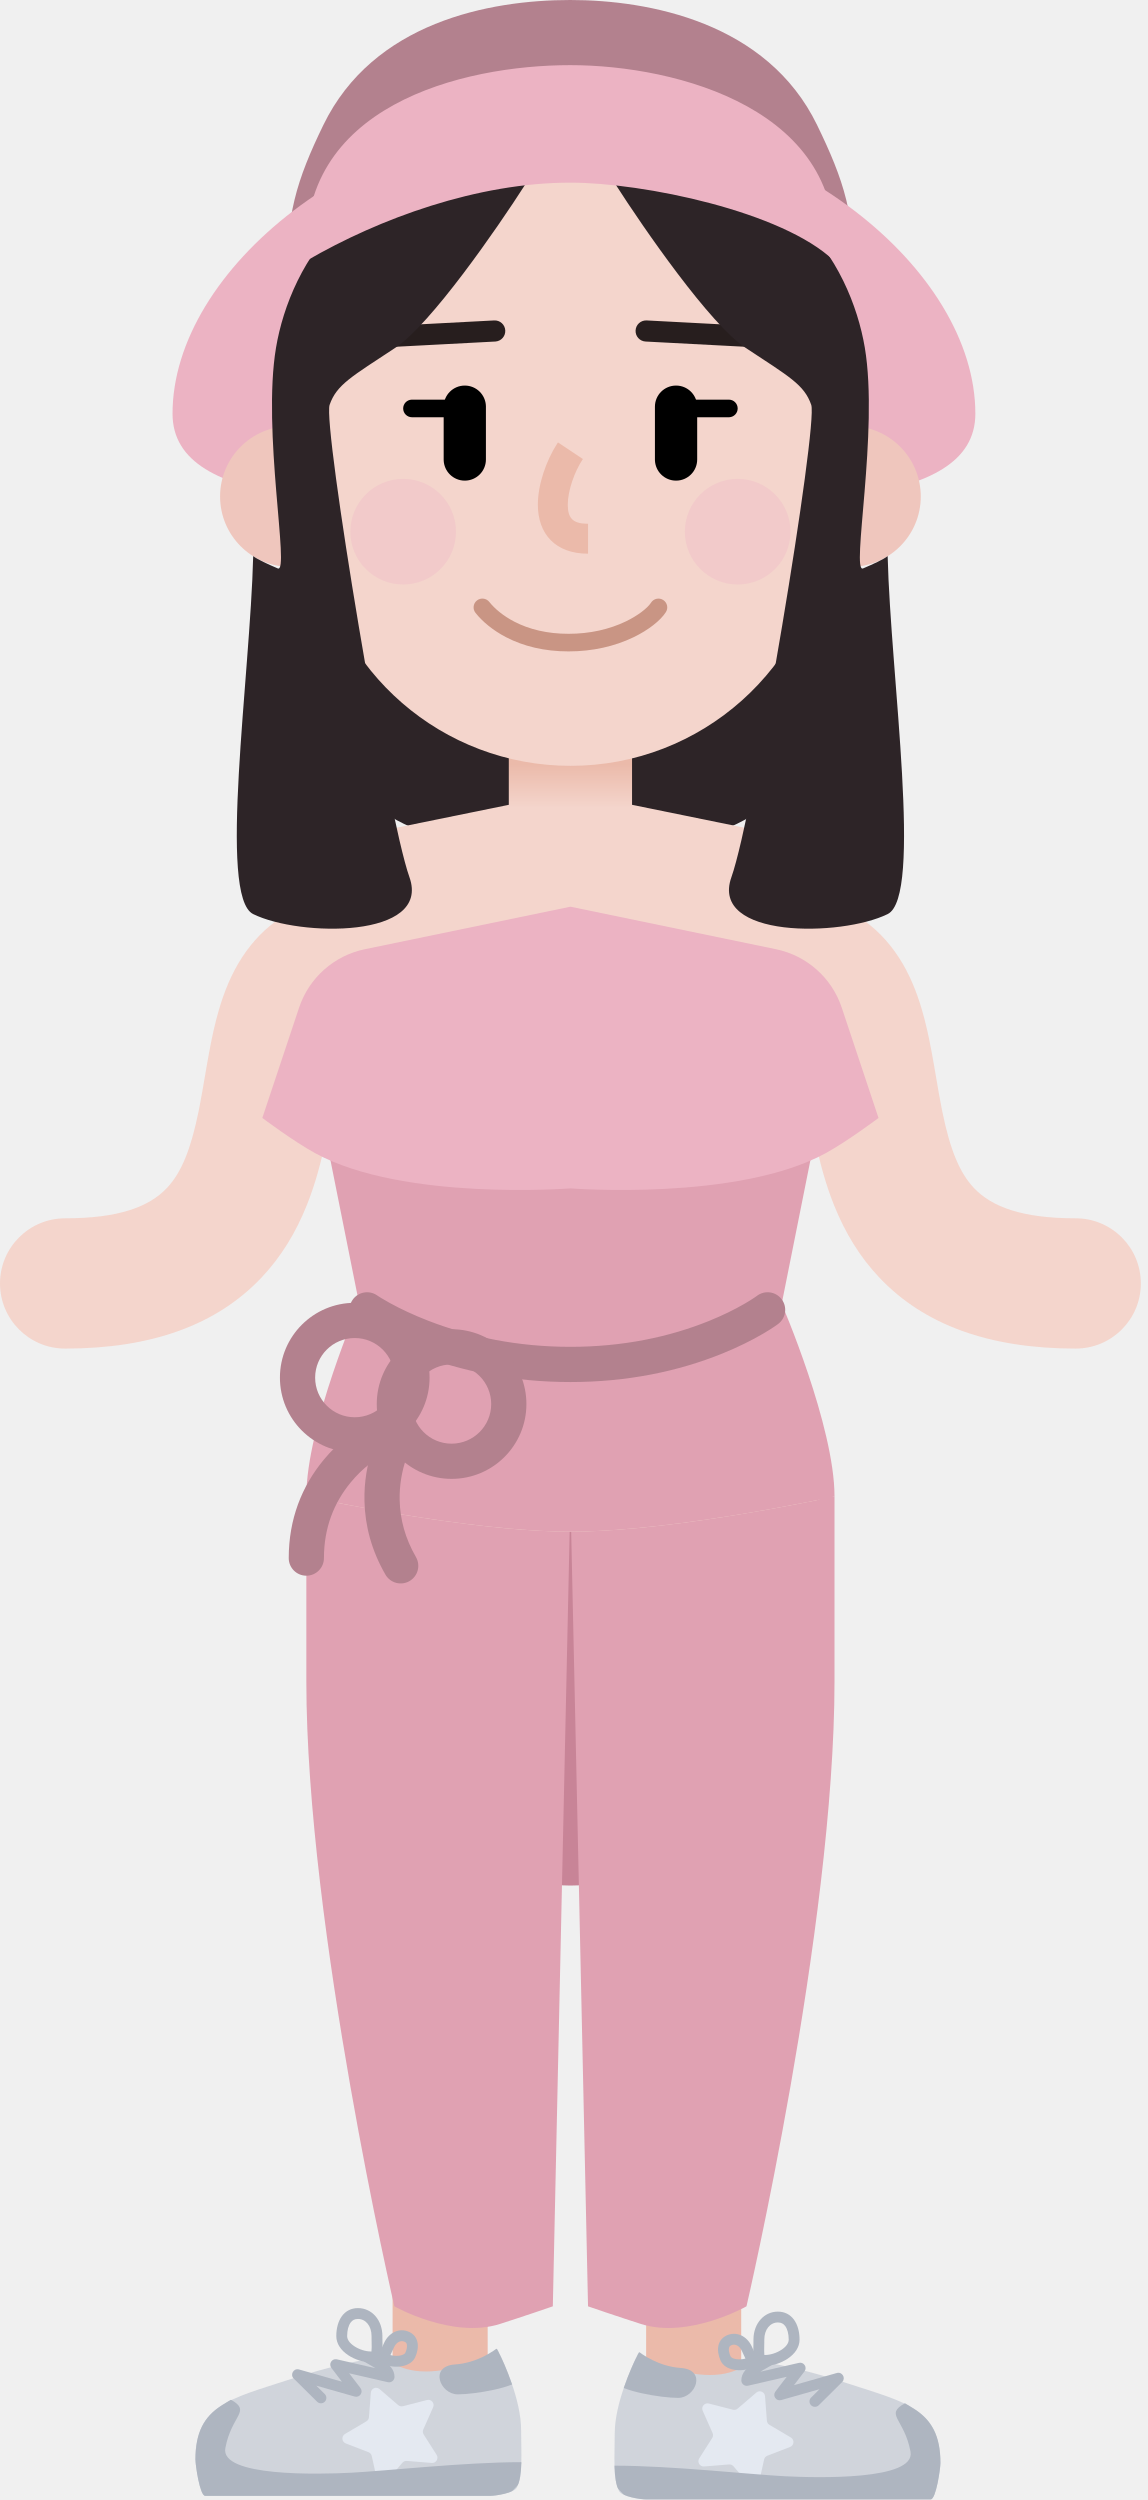
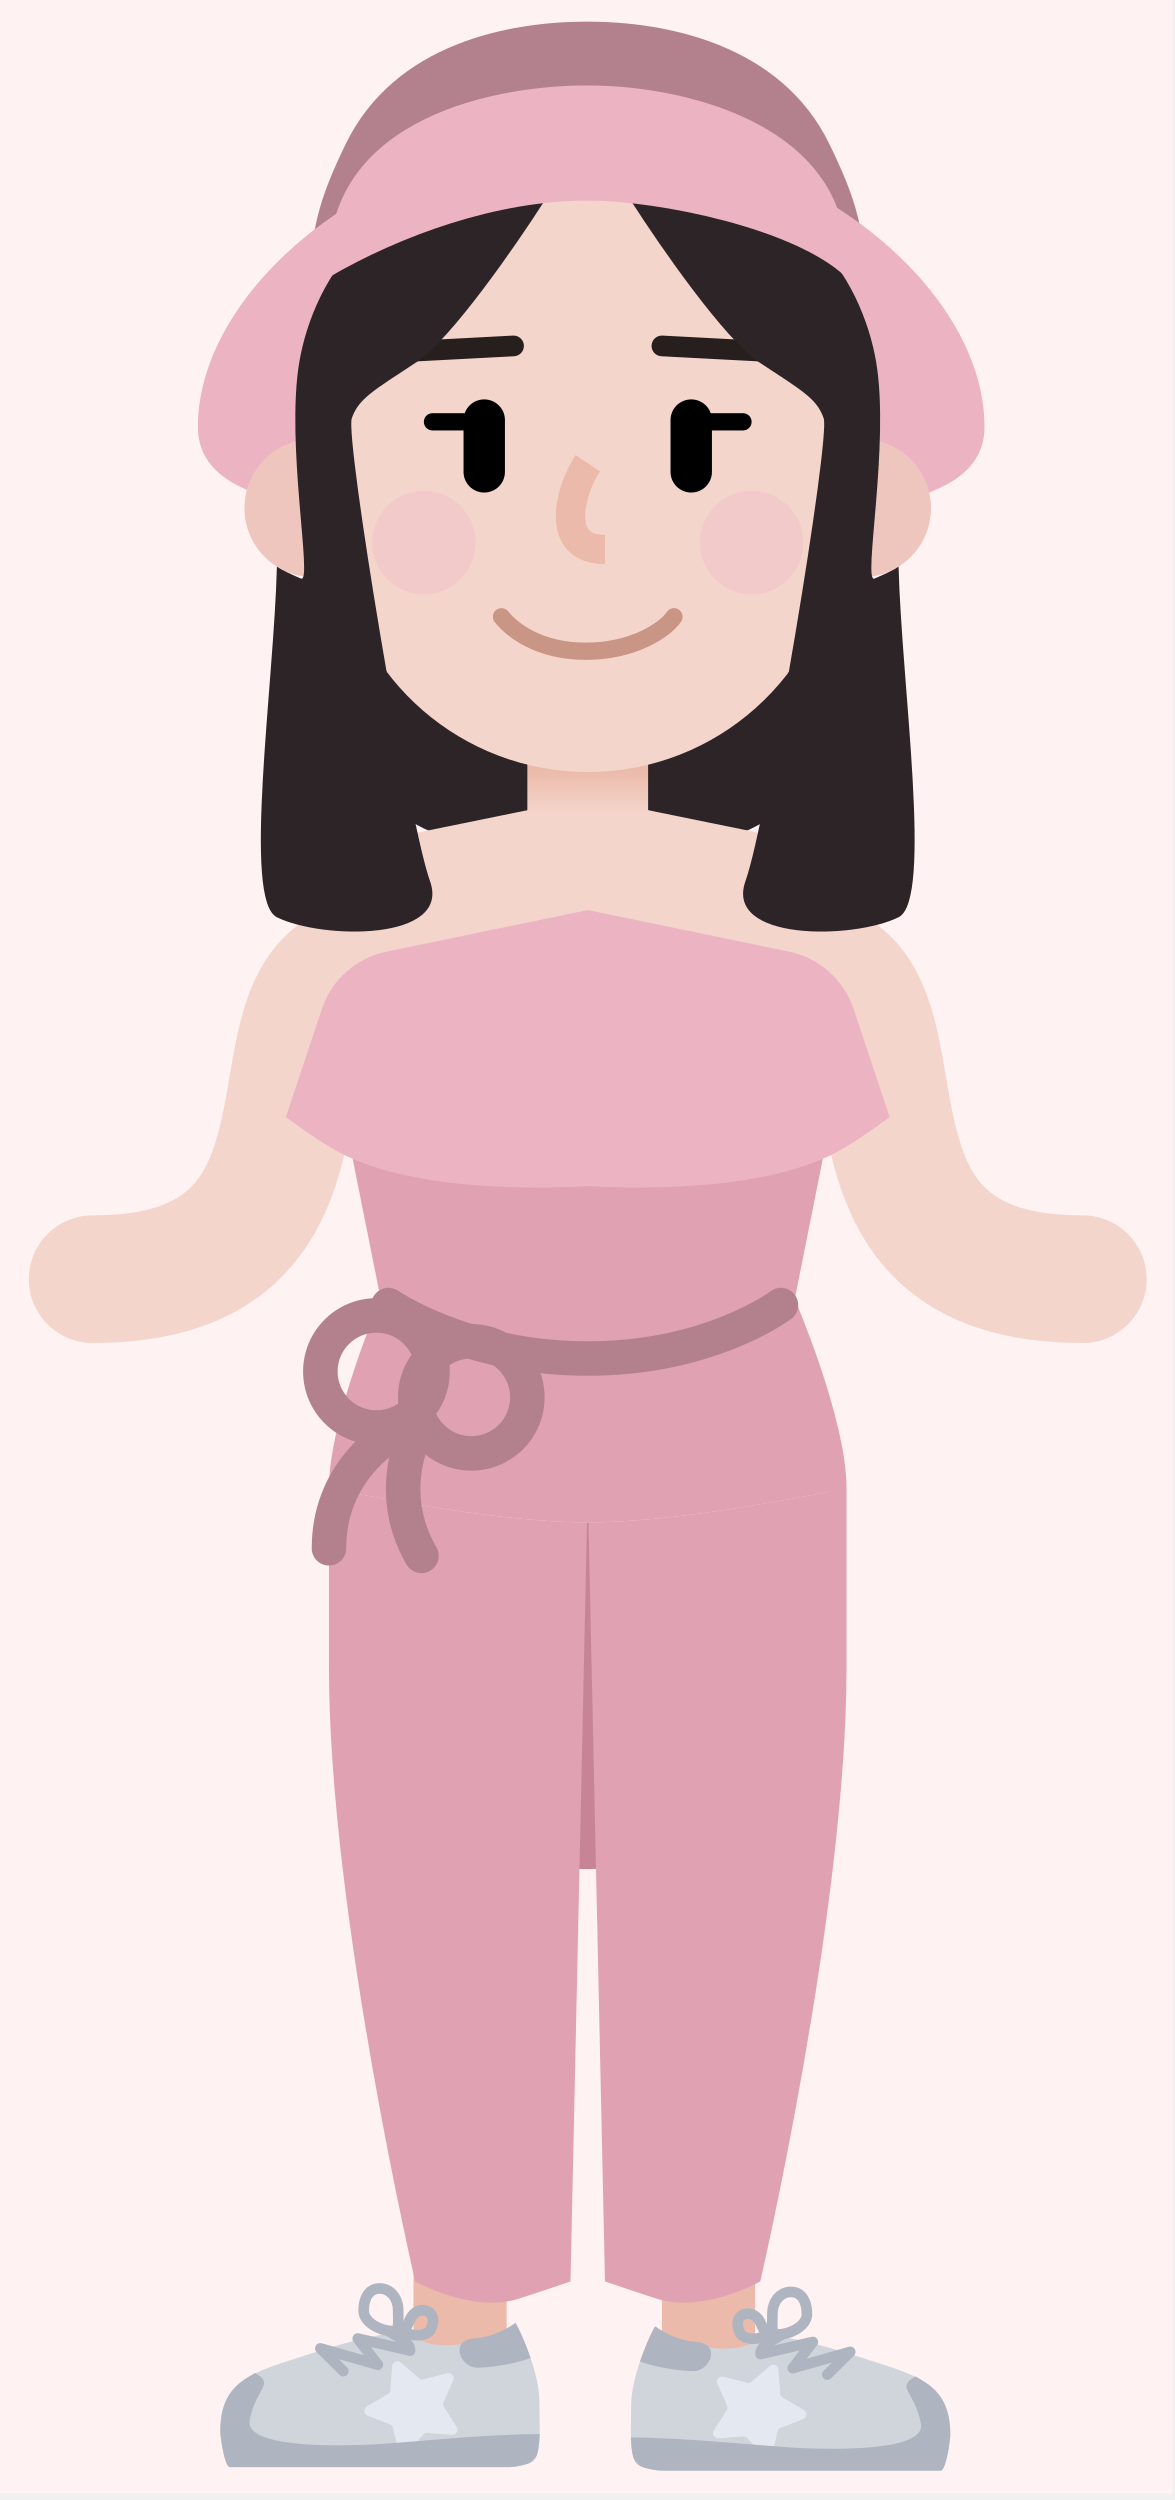
- <svg xmlns="http://www.w3.org/2000/svg" width="156" height="340" viewBox="0 0 156 340" fill="none">
-   <path d="M77.578 256.437C92.785 256.437 105.113 243.572 105.113 227.705C105.113 211.836 92.785 198.972 77.578 198.972C62.37 198.972 50.042 211.836 50.042 227.705C50.042 243.572 62.37 256.437 77.578 256.437Z" fill="#C88497" />
-   <path d="M59.859 271.042C63.394 271.042 66.266 273.879 66.323 277.4L66.324 277.507V332.099C66.324 335.669 63.43 338.564 59.859 338.564C56.325 338.564 53.452 335.727 53.395 332.206L53.394 332.099V277.507C53.394 273.937 56.289 271.042 59.859 271.042Z" fill="#EBBAAA" />
-   <path d="M94.338 271.761C97.873 271.761 100.745 274.598 100.802 278.119L100.803 278.226V332.817C100.803 336.388 97.909 339.282 94.338 339.282C90.803 339.282 87.931 336.445 87.874 332.924L87.873 332.817V278.226C87.873 274.655 90.768 271.761 94.338 271.761Z" fill="#EBBAAA" />
-   <path d="M77.578 203.521H113.493V228.662C113.493 262.183 101.521 313.662 101.521 313.662C101.521 313.662 93.638 318.13 87.155 316.057C83.944 315.03 79.972 313.662 79.972 313.662L78.775 258.592L77.578 203.521Z" fill="#E0A1B2" />
-   <path d="M77.578 203.521H41.662V228.662C41.662 262.183 53.634 313.662 53.634 313.662C53.634 313.662 61.517 318.13 68 316.057C71.211 315.03 75.183 313.662 75.183 313.662L76.38 258.592L77.578 203.521Z" fill="#E0A1B2" />
-   <path d="M127.899 334.972C127.899 327.621 123.176 326.726 115.478 324.207C111.707 322.972 107.86 321.896 103.955 321.25C101.502 320.843 100.843 323 96.533 323C92.689 323 87.894 321.097 86.901 320.685C86.777 320.632 86.629 320.587 86.53 320.678C86.506 320.702 86.486 320.728 86.471 320.759C86.012 321.7 83.603 326.846 83.603 330.962C83.603 334.108 83.334 337.204 84.202 338.803C84.594 339.526 87.039 339.919 87.861 339.919H126.567C127.303 339.919 127.899 335.707 127.899 334.972Z" fill="#D0D4DB" />
-   <mask id="mask0_0_651" style="mask-type:luminance" maskUnits="userSpaceOnUse" x="83" y="319" width="45" height="21">
-     <path fill-rule="evenodd" clip-rule="evenodd" d="M127.899 334.972C127.899 331.196 126.653 329.123 124.397 327.66C113.663 320.69 99.745 320.362 86.956 319.888C86.851 319.888 86.517 320.663 86.471 320.759C86.012 321.7 83.603 326.846 83.603 330.962C83.603 334.108 83.334 337.204 84.202 338.803C84.594 339.526 87.04 339.919 87.861 339.919H126.567C127.303 339.919 127.899 335.707 127.899 334.972Z" fill="white" />
+ <svg xmlns="http://www.w3.org/2000/svg" width="163" height="347" viewBox="0 0 163 347" fill="none">
+   <rect width="162.74" height="346.1" fill="#FEF2F2" />
+   <path d="M81.578 259.437C96.785 259.437 109.113 246.572 109.113 230.705C109.113 214.836 96.785 201.972 81.578 201.972C66.37 201.972 54.042 214.836 54.042 230.705C54.042 246.572 66.37 259.437 81.578 259.437Z" fill="#C88497" />
+   <path d="M63.859 274.042C67.394 274.042 70.266 276.879 70.323 280.4L70.324 280.507V335.099C70.324 338.669 67.43 341.564 63.859 341.564C60.325 341.564 57.452 338.727 57.395 335.206L57.394 335.099V280.507C57.394 276.937 60.289 274.042 63.859 274.042Z" fill="#EBBAAA" />
+   <path d="M98.338 274.761C101.873 274.761 104.745 277.598 104.802 281.119L104.803 281.226V335.817C104.803 339.388 101.908 342.282 98.338 342.282C94.803 342.282 91.931 339.445 91.874 335.924L91.873 335.817V281.226C91.873 277.655 94.768 274.761 98.338 274.761Z" fill="#EBBAAA" />
+   <path d="M81.578 206.521H117.493V231.662C117.493 265.183 105.521 316.662 105.521 316.662C105.521 316.662 97.638 321.13 91.155 319.057C87.944 318.03 83.972 316.662 83.972 316.662L82.775 261.592L81.578 206.521Z" fill="#E0A1B2" />
+   <path d="M81.578 206.521H45.662V231.662C45.662 265.183 57.634 316.662 57.634 316.662C57.634 316.662 65.517 321.13 72 319.057C75.211 318.03 79.183 316.662 79.183 316.662L80.38 261.592L81.578 206.521Z" fill="#E0A1B2" />
+   <path d="M131.899 337.972C131.899 330.621 127.176 329.726 119.478 327.207C115.707 325.972 111.86 324.896 107.955 324.25C105.502 323.843 104.843 326 100.533 326C96.689 326 91.894 324.097 90.901 323.685C90.777 323.632 90.629 323.587 90.53 323.678C90.506 323.702 90.486 323.728 90.471 323.759C90.012 324.7 87.603 329.846 87.603 333.962C87.603 337.108 87.334 340.204 88.202 341.803C88.594 342.526 91.039 342.919 91.861 342.919H130.567C131.303 342.919 131.899 338.707 131.899 337.972Z" fill="#D0D4DB" />
+   <mask id="mask0_7_514" style="mask-type:luminance" maskUnits="userSpaceOnUse" x="87" y="322" width="45" height="21">
+     <path fill-rule="evenodd" clip-rule="evenodd" d="M131.899 337.972C131.899 334.196 130.653 332.123 128.397 330.66C117.663 323.69 103.744 323.362 90.956 322.888C90.851 322.888 90.517 323.663 90.471 323.759C90.012 324.7 87.603 329.846 87.603 333.962C87.603 337.108 87.334 340.204 88.202 341.803C88.594 342.526 91.04 342.919 91.861 342.919H130.567C131.303 342.919 131.899 338.707 131.899 337.972Z" fill="white" />
  </mask>
-   <g mask="url(#mask0_0_651)">
-     <path d="M104.043 325.883C103.999 325.297 103.306 325.009 102.859 325.392L100.323 327.571C100.145 327.722 99.903 327.78 99.676 327.722L96.404 326.879C95.822 326.728 95.324 327.317 95.568 327.866L96.911 330.89C97.009 331.108 96.99 331.364 96.861 331.565L95.097 334.338C94.778 334.838 95.169 335.487 95.761 335.439L99.15 335.164C99.381 335.145 99.606 335.238 99.756 335.415L101.958 338.006C102.342 338.458 103.078 338.276 103.207 337.697L103.919 334.491C103.971 334.254 104.138 334.062 104.362 333.976L107.449 332.786C108.01 332.571 108.074 331.804 107.557 331.498L104.648 329.781C104.445 329.661 104.314 329.451 104.297 329.216L104.043 325.883Z" fill="#E4E9F1" />
-     <path d="M92.582 322.042C89.709 321.851 87.314 320.287 86.356 319.409C85.399 320.366 83.028 323 83.603 323.958C84.321 325.155 89.828 326.113 92.223 326.113C94.617 326.113 96.173 322.282 92.582 322.042Z" fill="#AEB5C0" />
-     <path d="M123.076 326.836C126.176 325.083 124.96 328.555 127.746 330.03L133.645 341.339H86.696C85.549 339.698 80.102 335.331 83.603 335.331C91.265 335.331 102.04 336.528 106.709 336.768C111.134 336.995 124.572 337.347 123.829 333.416C122.968 328.869 120.249 328.433 123.076 326.836Z" fill="#AEB5C0" />
+   <g mask="url(#mask0_7_514)">
+     <path d="M108.043 328.883C107.999 328.297 107.306 328.009 106.859 328.392L104.323 330.571C104.145 330.722 103.903 330.78 103.676 330.722L100.404 329.879C99.822 329.728 99.324 330.317 99.568 330.866L100.911 333.89C101.009 334.108 100.99 334.364 100.861 334.565L99.097 337.338C98.778 337.838 99.169 338.487 99.761 338.439L103.15 338.164C103.381 338.145 103.606 338.238 103.756 338.415L105.958 341.006C106.342 341.458 107.078 341.276 107.207 340.697L107.919 337.491C107.971 337.254 108.138 337.062 108.362 336.976L111.449 335.786C112.01 335.571 112.074 334.804 111.557 334.498L108.648 332.781C108.445 332.661 108.314 332.451 108.297 332.216L108.043 328.883Z" fill="#E4E9F1" />
+     <path d="M96.582 325.042C93.709 324.851 91.314 323.287 90.356 322.409C89.399 323.366 87.028 326 87.603 326.958C88.321 328.155 93.828 329.113 96.223 329.113C98.617 329.113 100.173 325.282 96.582 325.042Z" fill="#AEB5C0" />
+     <path d="M127.076 329.836C130.176 328.083 128.96 331.555 131.746 333.03L137.645 344.339H90.696C89.549 342.698 84.102 338.331 87.603 338.331C95.265 338.331 106.04 339.528 110.709 339.768C115.134 339.995 128.572 340.347 127.829 336.416C126.968 331.869 124.249 331.433 127.076 329.836Z" fill="#AEB5C0" />
  </g>
-   <path d="M104.082 320.455C104.43 320.243 104.884 320.354 105.096 320.702C105.307 321.05 105.197 321.503 104.849 321.715L103.771 322.339C103.729 322.364 103.693 322.385 103.666 322.402C103.61 322.436 103.556 322.469 103.504 322.502L103.427 322.552L108.657 321.348C109.317 321.196 109.808 321.936 109.432 322.482L109.408 322.515L107.977 324.384L113.81 322.727C114.53 322.522 115.053 323.391 114.559 323.93L114.531 323.96L111.347 327.116C111.058 327.402 110.591 327.4 110.305 327.111C110.029 326.833 110.02 326.392 110.276 326.104L110.309 326.068L111.459 324.928L106.241 326.411C105.571 326.601 105.043 325.846 105.43 325.286L105.454 325.253L106.991 323.245L101.726 324.457C101.279 324.56 100.851 324.233 100.825 323.782L100.823 323.738C100.823 322.726 101.522 321.994 102.808 321.198L102.899 321.142C102.958 321.106 103.046 321.054 103.148 320.995L104.082 320.455Z" fill="#AEB5C0" />
-   <path fill-rule="evenodd" clip-rule="evenodd" d="M102.472 318.103C102.509 315.962 103.925 314.381 105.79 314.381C106.708 314.381 107.458 314.766 107.977 315.472C108.474 316.148 108.739 317.099 108.739 318.19C108.739 319.198 108.14 320.105 107.117 320.786C106.21 321.39 105.046 321.753 104.069 321.753C103.6 321.753 103.256 321.669 103.013 321.498C102.788 321.341 102.642 321.11 102.557 320.786C102.483 320.503 102.455 320.16 102.454 319.665L102.453 319.568L102.468 318.624L102.472 318.103ZM106.789 316.345C106.546 316.014 106.236 315.855 105.79 315.855C104.76 315.855 103.946 316.781 103.946 318.19L103.945 318.489L103.929 319.451L103.929 319.743C103.931 319.902 103.936 320.035 103.945 320.142L103.954 320.242L103.959 320.275L103.982 320.276L104.069 320.278C104.751 320.278 105.632 320.003 106.3 319.559C106.946 319.128 107.265 318.646 107.265 318.19C107.265 317.393 107.084 316.747 106.789 316.345Z" fill="#AEB5C0" />
-   <path fill-rule="evenodd" clip-rule="evenodd" d="M97.708 318.994C97.849 318.363 98.245 317.877 98.866 317.603C100.147 317.03 101.603 317.685 102.257 319.152C102.282 319.208 102.307 319.265 102.334 319.323L102.449 319.572L102.451 319.575L102.652 320.007L102.744 320.215C102.869 320.506 102.941 320.723 102.973 320.918C102.992 321.036 102.994 321.142 102.981 321.235C102.978 321.262 102.976 321.275 102.97 321.298L102.945 321.388L102.932 321.421L102.796 321.513L102.861 321.556C102.754 321.717 102.576 321.859 102.305 321.99L102.235 322.022C101.573 322.316 100.675 322.425 99.878 322.296C98.981 322.149 98.303 321.721 98.002 321.047C97.676 320.315 97.573 319.599 97.708 318.994ZM101.042 320.045L100.91 319.752C100.574 318.998 99.968 318.726 99.465 318.951C99.27 319.037 99.187 319.14 99.147 319.316C99.087 319.587 99.145 319.987 99.349 320.447C99.423 320.613 99.668 320.768 100.115 320.841C100.517 320.906 100.974 320.875 101.343 320.776L101.375 320.767L101.359 320.728L101.29 320.575L101.207 320.397L101.205 320.395L101.042 320.045Z" fill="#AEB5C0" />
-   <path d="M26.578 334.493C26.578 327.143 31.301 326.247 38.998 323.728C42.769 322.493 46.617 321.418 50.521 320.771C52.975 320.364 53.634 322.522 57.944 322.522C61.787 322.522 66.582 320.618 67.575 320.206C67.7 320.153 67.847 320.108 67.946 320.199C67.97 320.223 67.99 320.249 68.005 320.28C68.464 321.221 70.873 326.367 70.873 330.483C70.873 333.629 71.143 336.725 70.275 338.324C69.883 339.047 67.437 339.44 66.616 339.44H27.909C27.174 339.44 26.578 335.228 26.578 334.493Z" fill="#D0D4DB" />
-   <mask id="mask1_0_651" style="mask-type:luminance" maskUnits="userSpaceOnUse" x="26" y="319" width="45" height="21">
-     <path fill-rule="evenodd" clip-rule="evenodd" d="M26.578 334.493C26.578 330.717 27.824 328.644 30.08 327.181C40.814 320.211 54.732 319.883 67.521 319.409C67.626 319.409 67.96 320.184 68.005 320.28C68.464 321.221 70.873 326.367 70.873 330.483C70.873 333.629 71.143 336.725 70.275 338.324C69.883 339.047 67.437 339.44 66.616 339.44H27.909C27.174 339.44 26.578 335.228 26.578 334.493Z" fill="white" />
+   <path d="M108.082 323.455C108.43 323.243 108.884 323.354 109.096 323.702C109.307 324.05 109.197 324.503 108.849 324.715L107.771 325.339C107.729 325.364 107.693 325.385 107.666 325.402C107.61 325.436 107.556 325.469 107.504 325.502L107.427 325.552L112.657 324.348C113.317 324.196 113.808 324.936 113.432 325.482L113.408 325.515L111.977 327.384L117.81 325.727C118.53 325.522 119.053 326.391 118.559 326.93L118.531 326.96L115.347 330.116C115.058 330.402 114.591 330.4 114.305 330.111C114.029 329.833 114.02 329.392 114.276 329.104L114.309 329.068L115.459 327.928L110.241 329.411C109.571 329.601 109.043 328.846 109.43 328.286L109.454 328.253L110.991 326.245L105.726 327.457C105.279 327.56 104.851 327.233 104.825 326.782L104.823 326.738C104.823 325.726 105.522 324.994 106.808 324.198L106.899 324.142C106.958 324.106 107.046 324.054 107.148 323.995L108.082 323.455Z" fill="#AEB5C0" />
+   <path fill-rule="evenodd" clip-rule="evenodd" d="M106.472 321.103C106.509 318.962 107.925 317.381 109.79 317.381C110.708 317.381 111.458 317.766 111.977 318.472C112.474 319.148 112.739 320.099 112.739 321.19C112.739 322.198 112.14 323.105 111.117 323.786C110.21 324.39 109.046 324.753 108.069 324.753C107.6 324.753 107.256 324.669 107.013 324.498C106.788 324.341 106.642 324.11 106.557 323.786C106.483 323.503 106.455 323.16 106.454 322.665L106.453 322.568L106.468 321.624L106.472 321.103ZM110.789 319.345C110.546 319.014 110.236 318.855 109.79 318.855C108.76 318.855 107.946 319.781 107.946 321.19L107.945 321.489L107.929 322.451L107.929 322.743C107.931 322.902 107.936 323.035 107.945 323.142L107.954 323.242L107.959 323.275L107.982 323.276L108.069 323.278C108.751 323.278 109.632 323.003 110.3 322.559C110.946 322.128 111.265 321.646 111.265 321.19C111.265 320.393 111.084 319.747 110.789 319.345Z" fill="#AEB5C0" />
+   <path fill-rule="evenodd" clip-rule="evenodd" d="M101.708 321.994C101.849 321.363 102.245 320.877 102.866 320.603C104.147 320.03 105.603 320.685 106.257 322.152C106.282 322.208 106.307 322.265 106.334 322.323L106.449 322.572L106.451 322.575L106.652 323.007L106.744 323.215C106.869 323.506 106.941 323.723 106.973 323.918C106.992 324.036 106.994 324.142 106.981 324.235C106.978 324.262 106.976 324.275 106.97 324.298L106.945 324.388L106.932 324.421L106.796 324.513L106.861 324.556C106.754 324.717 106.576 324.859 106.305 324.99L106.235 325.022C105.573 325.316 104.675 325.425 103.878 325.296C102.981 325.149 102.303 324.721 102.002 324.047C101.676 323.315 101.573 322.599 101.708 321.994ZM105.042 323.045L104.91 322.752C104.574 321.998 103.968 321.726 103.465 321.951C103.27 322.037 103.187 322.14 103.147 322.316C103.087 322.587 103.145 322.987 103.349 323.447C103.423 323.613 103.669 323.768 104.115 323.841C104.517 323.906 104.974 323.875 105.343 323.776L105.375 323.767L105.359 323.728L105.29 323.575L105.207 323.397L105.205 323.395L105.042 323.045Z" fill="#AEB5C0" />
+   <path d="M30.578 337.493C30.578 330.143 35.301 329.247 42.998 326.728C46.769 325.493 50.617 324.418 54.521 323.771C56.975 323.364 57.634 325.522 61.944 325.522C65.787 325.522 70.582 323.618 71.575 323.206C71.7 323.153 71.847 323.108 71.946 323.199C71.97 323.223 71.99 323.249 72.005 323.28C72.464 324.221 74.873 329.367 74.873 333.483C74.873 336.629 75.143 339.725 74.275 341.324C73.883 342.047 71.437 342.44 70.616 342.44H31.909C31.174 342.44 30.578 338.228 30.578 337.493Z" fill="#D0D4DB" />
+   <mask id="mask1_7_514" style="mask-type:luminance" maskUnits="userSpaceOnUse" x="30" y="322" width="45" height="21">
+     <path fill-rule="evenodd" clip-rule="evenodd" d="M30.578 337.493C30.578 333.717 31.824 331.644 34.08 330.181C44.814 323.211 58.732 322.883 71.521 322.409C71.626 322.409 71.96 323.184 72.005 323.28C72.464 324.221 74.873 329.367 74.873 333.483C74.873 336.629 75.143 339.725 74.275 341.324C73.883 342.047 71.437 342.44 70.616 342.44H31.909C31.174 342.44 30.578 338.228 30.578 337.493Z" fill="white" />
  </mask>
-   <g mask="url(#mask1_0_651)">
-     <path d="M50.433 325.405C50.478 324.818 51.171 324.531 51.617 324.914L54.154 327.093C54.332 327.244 54.573 327.301 54.801 327.244L58.073 326.401C58.654 326.25 59.152 326.839 58.908 327.387L57.565 330.411C57.468 330.629 57.487 330.885 57.616 331.086L59.38 333.859C59.698 334.36 59.307 335.008 58.716 334.961L55.326 334.685C55.096 334.666 54.87 334.759 54.721 334.937L52.518 337.527C52.134 337.98 51.398 337.798 51.27 337.218L50.557 334.012C50.505 333.775 50.339 333.584 50.114 333.498L47.027 332.308C46.466 332.092 46.402 331.326 46.92 331.019L49.829 329.303C50.031 329.183 50.162 328.972 50.18 328.738L50.433 325.405Z" fill="#E4E9F1" />
-     <path d="M61.894 321.564C64.768 321.372 67.162 319.809 68.12 318.93C69.078 319.888 71.448 322.522 70.873 323.479C70.155 324.677 64.648 325.634 62.254 325.634C59.859 325.634 58.303 321.803 61.894 321.564Z" fill="#AEB5C0" />
-     <path d="M31.401 326.357C28.3 324.605 29.516 328.077 26.73 329.551L20.831 340.86H67.781C68.928 339.22 74.375 334.853 70.873 334.853C63.211 334.853 52.437 336.05 47.768 336.289C43.342 336.517 29.904 336.869 30.648 332.937C31.508 328.39 34.228 327.954 31.401 326.357Z" fill="#AEB5C0" />
+   <g mask="url(#mask1_7_514)">
+     <path d="M54.433 328.405C54.478 327.818 55.171 327.531 55.617 327.914L58.154 330.093C58.332 330.244 58.573 330.301 58.801 330.244L62.073 329.401C62.654 329.25 63.152 329.839 62.908 330.387L61.565 333.411C61.468 333.629 61.487 333.885 61.616 334.086L63.38 336.859C63.698 337.36 63.307 338.008 62.716 337.961L59.326 337.685C59.096 337.666 58.87 337.759 58.721 337.937L56.518 340.527C56.134 340.98 55.398 340.798 55.27 340.218L54.557 337.012C54.505 336.775 54.339 336.584 54.114 336.498L51.027 335.308C50.466 335.092 50.402 334.326 50.92 334.019L53.829 332.303C54.031 332.183 54.162 331.972 54.18 331.738L54.433 328.405Z" fill="#E4E9F1" />
+     <path d="M65.894 324.564C68.768 324.372 71.162 322.809 72.12 321.93C73.078 322.888 75.448 325.522 74.873 326.479C74.155 327.677 68.648 328.634 66.254 328.634C63.859 328.634 62.303 324.803 65.894 324.564Z" fill="#AEB5C0" />
+     <path d="M35.401 329.357C32.3 327.605 33.516 331.077 30.73 332.551L24.831 343.86H71.781C72.928 342.22 78.375 337.853 74.873 337.853C67.211 337.853 56.437 339.05 51.768 339.289C47.342 339.517 33.904 339.869 34.648 335.937C35.508 331.39 38.228 330.954 35.401 329.357Z" fill="#AEB5C0" />
  </g>
-   <path d="M49.381 320.223C49.584 319.888 50.013 319.773 50.355 319.954L51.425 320.573C51.486 320.608 51.538 320.639 51.578 320.663L51.757 320.774C52.987 321.549 53.653 322.27 53.653 323.259C53.653 323.718 53.239 324.062 52.793 323.986L52.75 323.978L47.485 322.766L49.023 324.774C49.446 325.327 48.939 326.095 48.275 325.942L48.236 325.932L43.017 324.449L44.167 325.589C44.445 325.865 44.458 326.306 44.205 326.597L44.172 326.632C43.896 326.91 43.455 326.923 43.164 326.67L43.129 326.637L39.946 323.481C39.414 322.954 39.914 322.072 40.627 322.238L40.666 322.248L46.499 323.905L45.068 322.036C44.656 321.498 45.126 320.745 45.779 320.861L45.819 320.869L51.049 322.073C50.998 322.04 50.946 322.007 50.893 321.974L50.745 321.884C50.456 321.712 49.762 321.318 49.627 321.236C49.279 321.024 49.169 320.571 49.381 320.223Z" fill="#AEB5C0" />
-   <path fill-rule="evenodd" clip-rule="evenodd" d="M46.499 314.993C47.018 314.287 47.768 313.902 48.687 313.902C50.577 313.902 52.005 315.527 52.005 317.711L52.006 317.916L52.021 318.885L52.023 319.186C52.021 319.682 51.993 320.025 51.919 320.307C51.834 320.631 51.689 320.861 51.464 321.019C51.219 321.19 50.876 321.274 50.407 321.274C49.431 321.274 48.266 320.911 47.359 320.308C46.336 319.626 45.737 318.72 45.737 317.711C45.737 316.619 46.002 315.669 46.499 314.993ZM50.53 317.711C50.53 316.302 49.717 315.377 48.687 315.377C48.24 315.377 47.931 315.536 47.688 315.866C47.392 316.269 47.212 316.914 47.212 317.711C47.212 318.168 47.531 318.65 48.176 319.08C48.845 319.525 49.726 319.799 50.407 319.799C50.439 319.799 50.468 319.799 50.494 319.798L50.517 319.796L50.522 319.764C50.536 319.64 50.545 319.474 50.547 319.257L50.548 319.182C50.548 319.111 50.548 319.043 50.547 318.962L50.532 318.017L50.53 317.711Z" fill="#AEB5C0" />
-   <path fill-rule="evenodd" clip-rule="evenodd" d="M51.615 321.077L51.605 321.061L51.569 320.995C51.546 320.951 51.537 320.927 51.524 320.883L51.506 320.817C51.498 320.779 51.498 320.779 51.496 320.761L51.489 320.701C51.484 320.62 51.488 320.533 51.504 320.437C51.532 320.261 51.595 320.065 51.7 319.813L51.768 319.655C51.779 319.629 51.791 319.602 51.804 319.573L52.025 319.096L52.028 319.092L52.11 318.914L52.252 318.601C52.921 317.185 54.351 316.561 55.606 317.123C56.232 317.398 56.627 317.884 56.768 318.515C56.904 319.12 56.8 319.837 56.474 320.569C56.173 321.242 55.496 321.671 54.597 321.818C53.801 321.946 52.904 321.837 52.241 321.543C51.93 321.404 51.732 321.251 51.615 321.077ZM55.329 318.837C55.289 318.661 55.206 318.558 55.008 318.471C54.508 318.247 53.902 318.52 53.567 319.273C53.534 319.347 53.502 319.417 53.468 319.493L53.271 319.917L53.269 319.918L53.187 320.097L53.101 320.288L53.133 320.297C53.476 320.39 53.894 320.422 54.273 320.375L54.36 320.362C54.808 320.289 55.053 320.134 55.127 319.968C55.332 319.508 55.389 319.108 55.329 318.837Z" fill="#AEB5C0" />
-   <path d="M77.578 116.606C92.785 116.606 107.507 110.978 107.507 104.035C107.507 69.915 92.785 69.915 77.578 69.915C62.37 69.915 47.648 69.915 47.648 104.035C47.648 110.978 62.37 116.606 77.578 116.606Z" fill="#2D2427" />
-   <path fill-rule="evenodd" clip-rule="evenodd" d="M47.625 140.112C46.887 141.442 46.321 143.653 45.483 148.499L44.968 151.491C44.753 152.726 44.652 153.253 44.456 154.245C43.723 157.938 42.893 160.993 41.725 163.906C40.22 167.661 38.22 170.944 35.559 173.756C29.474 180.184 20.627 183.408 8.859 183.408C3.966 183.408 0 179.442 0 174.549C0 169.657 3.966 165.69 8.859 165.69C16.068 165.69 20.233 164.172 22.691 161.575C24.658 159.497 25.94 156.367 27 151.176L27.18 150.27C27.29 149.703 27.378 149.222 27.535 148.318L28.089 145.102C28.583 142.257 28.925 140.54 29.404 138.68C30.153 135.771 31.086 133.292 32.397 131.05C35.109 126.415 39.189 123.373 44.391 122.19C45.24 117.528 48.831 113.608 53.782 112.598L77.577 107.747L101.373 112.598C106.323 113.608 109.915 117.528 110.764 122.19C115.966 123.373 120.046 126.415 122.758 131.05C124.029 133.224 124.945 135.621 125.682 138.417L125.751 138.68C126.23 140.54 126.572 142.257 127.066 145.102L127.7 148.778C127.842 149.584 127.926 150.024 128.059 150.695L128.155 151.176C129.215 156.367 130.497 159.497 132.464 161.575C134.922 164.172 139.087 165.69 146.296 165.69C151.189 165.69 155.155 169.657 155.155 174.549C155.155 179.442 151.189 183.408 146.296 183.408C134.528 183.408 125.681 180.184 119.596 173.756C116.935 170.944 114.935 167.661 113.43 163.906C112.296 161.077 111.48 158.112 110.762 154.56L110.571 153.595C110.441 152.926 110.34 152.374 110.161 151.34L109.616 148.177C108.809 143.554 108.251 141.412 107.53 140.112L101.521 165.342L112.711 201.028C113.131 202.368 112.323 203.775 110.946 204.054C104.791 205.302 88.792 208.31 77.577 208.31C66.362 208.31 50.364 205.302 44.209 204.054C42.832 203.775 42.023 202.368 42.444 201.028L53.634 165.342L47.625 140.112Z" fill="#F4D5CC" />
-   <path d="M44.002 153.103C42.708 146.637 46.888 140.342 53.349 139.024L77.577 134.084L101.806 139.024C108.267 140.342 112.447 146.637 111.153 153.103L106.31 177.314C106.31 177.314 113.493 193.944 113.493 203.521C113.493 203.521 91.727 208.31 77.577 208.31C63.427 208.31 41.662 203.521 41.662 203.521C41.662 193.944 48.845 177.314 48.845 177.314L44.002 153.103Z" fill="#E0A1B2" />
-   <path d="M47.958 176.772C48.7 175.707 50.152 175.43 51.232 176.136L51.397 176.247C51.465 176.292 51.561 176.353 51.683 176.43L51.891 176.558C52.215 176.756 52.587 176.972 53.007 177.203C54.497 178.023 56.247 178.847 58.24 179.62C63.962 181.837 70.451 183.169 77.578 183.169C84.694 183.169 91.013 181.841 96.462 179.633C98.272 178.899 99.855 178.119 101.201 177.342L101.383 177.236C101.859 176.956 102.266 176.7 102.603 176.473L102.832 176.316C102.89 176.276 102.929 176.247 102.95 176.231C104.005 175.433 105.507 175.642 106.304 176.697C107.102 177.752 106.893 179.253 105.838 180.051L105.702 180.151C105.594 180.229 105.452 180.328 105.276 180.446C104.859 180.727 104.368 181.036 103.807 181.366C102.226 182.293 100.374 183.215 98.26 184.071C92.261 186.502 85.336 187.958 77.578 187.958C69.829 187.958 62.76 186.507 56.51 184.085C54.312 183.233 52.37 182.318 50.699 181.398L50.383 181.223C49.971 180.991 49.599 180.771 49.267 180.566L49.022 180.413C48.808 180.277 48.651 180.174 48.554 180.106C47.469 179.35 47.202 177.857 47.958 176.772Z" fill="#B3818E" />
-   <path d="M48.854 194.259C50.002 193.603 51.465 194.002 52.121 195.15C52.766 196.278 52.392 197.709 51.291 198.381L51.201 198.435L51.092 198.504C51.065 198.521 51.036 198.54 51.006 198.56C50.771 198.716 50.504 198.908 50.212 199.137C49.36 199.807 48.502 200.629 47.7 201.601C45.417 204.374 44.056 207.776 44.056 211.902C44.056 213.224 42.984 214.296 41.662 214.296C40.34 214.296 39.268 213.224 39.268 211.902C39.268 206.599 41.049 202.145 44.004 198.557C45.036 197.304 46.142 196.246 47.254 195.372C47.649 195.061 48.02 194.794 48.359 194.57L48.483 194.488C48.641 194.386 48.766 194.31 48.854 194.259Z" fill="#B3818E" />
-   <path d="M51.902 194.079C52.569 192.937 54.035 192.551 55.177 193.217C56.299 193.872 56.691 195.297 56.073 196.43L56.012 196.541L55.946 196.668C55.908 196.743 55.866 196.828 55.822 196.922C55.623 197.345 55.421 197.84 55.23 198.401C54.645 200.123 54.31 202.027 54.355 204.037C54.412 206.633 55.102 209.218 56.568 211.757C57.229 212.902 56.837 214.366 55.692 215.027C54.547 215.689 53.082 215.296 52.421 214.151C50.543 210.898 49.642 207.525 49.567 204.143C49.509 201.535 49.941 199.084 50.696 196.86C50.946 196.124 51.216 195.462 51.489 194.882C51.572 194.708 51.65 194.549 51.724 194.407L51.813 194.238C51.842 194.185 51.867 194.14 51.888 194.104L51.902 194.079Z" fill="#B3818E" />
-   <path d="M40.679 137.034C42.029 132.985 45.431 129.961 49.611 129.096L77.577 123.31L105.544 129.096C109.723 129.961 113.126 132.985 114.476 137.034L119.479 152.042C119.479 152.042 115.254 155.214 112.296 156.831C100.287 163.397 77.577 161.62 77.577 161.62C77.577 161.62 54.868 163.397 42.859 156.831C39.901 155.214 35.676 152.042 35.676 152.042L40.679 137.034Z" fill="#ECB3C3" />
-   <rect x="69.197" y="91.465" width="16.761" height="27.535" rx="8.38" fill="url(#paint0_linear_0_651)" />
-   <path fill-rule="evenodd" clip-rule="evenodd" d="M38.07 187.359C38.07 181.739 42.626 177.183 48.246 177.183C53.867 177.183 58.422 181.739 58.422 187.359C58.422 192.979 53.867 197.535 48.246 197.535C42.626 197.535 38.07 192.979 38.07 187.359ZM53.634 187.359C53.634 184.384 51.222 181.972 48.247 181.972C45.271 181.972 42.859 184.384 42.859 187.359C42.859 190.335 45.271 192.747 48.247 192.747C51.222 192.747 53.634 190.335 53.634 187.359Z" fill="#B3818E" />
-   <path fill-rule="evenodd" clip-rule="evenodd" d="M51.239 190.951C51.239 185.331 55.795 180.775 61.416 180.775C67.036 180.775 71.592 185.331 71.592 190.951C71.592 196.571 67.036 201.127 61.416 201.127C55.795 201.127 51.239 196.571 51.239 190.951ZM66.803 190.951C66.803 187.976 64.391 185.564 61.415 185.564C58.44 185.564 56.028 187.976 56.028 190.951C56.028 193.927 58.44 196.339 61.415 196.339C64.391 196.339 66.803 193.927 66.803 190.951Z" fill="#B3818E" />
-   <path fill-rule="evenodd" clip-rule="evenodd" d="M77.55 1.404e-05C77.533 -1.755e-05 77.567 1.404e-05 77.55 1.404e-05C88.278 1.404e-05 104.342 3.037 111.122 17C114.699 24.368 116.522 29.581 115.914 38.549C108.473 29.085 88.25 22.747 77.55 22.747C64.039 22.747 49.773 30.37 39.186 38.549C38.702 29.538 40.401 24.368 43.978 17C50.758 3.037 66.543 -0 77.55 1.404e-05Z" fill="#B3818E" />
-   <path d="M78.056 68.718C107.011 68.718 132.648 69.476 132.648 56.267C132.648 36.606 107.011 15.803 78.056 15.803C49.102 15.803 23.465 36.606 23.465 56.267C23.465 69.476 49.102 68.718 78.056 68.718Z" fill="#ECB3C3" />
-   <path d="M115.648 77.099C120.937 77.099 125.225 72.811 125.225 67.521C125.225 62.232 120.937 57.944 115.648 57.944C110.358 57.944 106.07 62.232 106.07 67.521C106.07 72.811 110.358 77.099 115.648 77.099Z" fill="#EFC6BD" />
-   <path d="M39.507 77.099C34.218 77.099 29.93 72.811 29.93 67.521C29.93 62.232 34.218 57.944 39.507 57.944C44.796 57.944 49.084 62.232 49.084 67.521C49.084 72.811 44.796 77.099 39.507 77.099Z" fill="#EFC6BD" />
-   <path d="M41.662 46.69C41.662 26.855 57.742 10.775 77.577 10.775C97.413 10.775 113.493 26.855 113.493 46.69V63.061L112.349 73.129C110.341 90.803 95.386 104.155 77.599 104.155C60.204 104.155 45.453 91.371 42.98 74.153L42.087 67.938C41.804 65.967 41.662 63.979 41.662 61.988V46.69Z" fill="#F4D5CC" />
-   <path d="M88.539 81.963C88.894 81.405 89.634 81.241 90.192 81.596C90.75 81.951 90.914 82.691 90.559 83.248C89.834 84.387 88.192 85.69 86.132 86.679C83.608 87.892 80.613 88.591 77.323 88.591C74.034 88.591 71.2 87.895 68.829 86.662C67.03 85.726 65.613 84.538 64.669 83.351C64.257 82.834 64.343 82.08 64.86 81.669C65.378 81.257 66.131 81.343 66.542 81.86C67.282 82.79 68.44 83.761 69.934 84.538C71.965 85.594 74.42 86.197 77.323 86.197C80.249 86.197 82.89 85.58 85.096 84.521C86.745 83.729 88.024 82.727 88.507 82.012L88.539 81.963Z" fill="#C99584" />
-   <path d="M54.831 79.493C58.798 79.493 62.014 76.277 62.014 72.31C62.014 68.343 58.798 65.127 54.831 65.127C50.864 65.127 47.648 68.343 47.648 72.31C47.648 76.277 50.864 79.493 54.831 79.493Z" fill="#F2CACA" />
-   <path d="M63.211 54.352C63.872 54.352 64.408 54.888 64.408 55.549C64.408 56.193 63.901 56.717 63.264 56.745L63.211 56.746H56.028C55.367 56.746 54.831 56.21 54.831 55.549C54.831 54.906 55.338 54.381 55.975 54.353L56.028 54.352H63.211Z" fill="black" />
-   <path d="M99.127 54.352C99.788 54.352 100.324 54.888 100.324 55.549C100.324 56.193 99.816 56.717 99.18 56.745L99.127 56.746H91.944C91.282 56.746 90.746 56.21 90.746 55.549C90.746 54.906 91.254 54.381 91.89 54.353L91.944 54.352H99.127Z" fill="black" />
-   <path d="M91.944 52.437C93.506 52.437 94.777 53.684 94.816 55.237L94.817 55.31V62.493C94.817 64.08 93.531 65.366 91.944 65.366C90.381 65.366 89.11 64.119 89.071 62.566L89.07 62.493V55.31C89.07 53.723 90.357 52.437 91.944 52.437Z" fill="black" />
-   <path d="M63.212 52.437C64.775 52.437 66.046 53.684 66.085 55.237L66.085 55.31V62.493C66.085 64.08 64.799 65.366 63.212 65.366C61.65 65.366 60.379 64.119 60.34 62.566L60.339 62.493V55.31C60.339 53.723 61.625 52.437 63.212 52.437Z" fill="black" />
-   <path d="M87.949 43.579L101.597 44.298C102.389 44.339 102.997 45.016 102.956 45.808C102.915 46.582 102.269 47.18 101.501 47.169L101.446 47.167L87.798 46.449C87.005 46.407 86.397 45.731 86.439 44.938C86.479 44.165 87.125 43.566 87.894 43.578L87.949 43.579Z" fill="#271E1E" />
-   <path d="M67.206 43.579C67.998 43.538 68.675 44.146 68.716 44.938C68.757 45.712 68.177 46.376 67.412 46.445L67.357 46.449L53.709 47.167C52.917 47.209 52.241 46.6 52.199 45.808C52.158 45.034 52.738 44.371 53.503 44.302L53.558 44.298L67.206 43.579Z" fill="#271E1E" />
-   <path d="M100.324 79.493C104.291 79.493 107.507 76.277 107.507 72.31C107.507 68.343 104.291 65.127 100.324 65.127C96.357 65.127 93.141 68.343 93.141 72.31C93.141 76.277 96.357 79.493 100.324 79.493Z" fill="#F2CACA" />
-   <path d="M75.884 60.167L79.271 62.425C78.12 64.151 77.218 66.743 77.218 68.628C77.218 70.446 77.874 71.21 79.882 71.232L79.972 71.232V75.303C75.532 75.303 73.148 72.621 73.148 68.628C73.148 65.925 74.272 62.643 75.799 60.296L75.884 60.167Z" fill="#EBBAAA" />
-   <path d="M101.366 47.282C96.587 44.124 87.586 31.134 83.683 25.033C106.265 19.172 115.704 35.918 117.615 47.282C119.527 58.645 115.704 78.024 117.376 77.307C118.715 76.733 120.085 76.112 120.722 75.633C121.12 91.981 125.531 121.945 120.722 124.315C114.408 127.425 96.486 127.664 99.473 119.291C102.46 110.918 111.283 57.808 110.327 55.057C109.371 52.306 107.34 51.229 101.366 47.282Z" fill="#2D2427" />
-   <path d="M53.789 47.282C58.568 44.124 67.569 31.134 71.472 25.033C48.89 19.172 39.451 35.918 37.539 47.282C35.628 58.645 39.451 78.024 37.779 77.307C36.44 76.733 35.07 76.112 34.433 75.633C34.035 91.981 29.623 121.945 34.433 124.315C40.746 127.425 58.669 127.664 55.682 119.291C52.695 110.918 43.872 57.808 44.828 55.057C45.784 52.306 47.815 51.229 53.789 47.282Z" fill="#2D2427" />
-   <path fill-rule="evenodd" clip-rule="evenodd" d="M77.561 8.859C77.545 8.859 77.577 8.859 77.561 8.859C92.019 8.859 115.239 14.915 113.389 35.437C106.439 28.788 87.553 24.839 77.561 24.839C64.943 24.839 51.62 29.691 41.733 35.437C40.23 14.41 62.853 8.859 77.561 8.859Z" fill="#ECB3C3" />
+   <path d="M53.381 323.223C53.584 322.888 54.013 322.773 54.355 322.954L55.425 323.573C55.486 323.608 55.538 323.639 55.578 323.663L55.757 323.774C56.987 324.549 57.653 325.27 57.653 326.259C57.653 326.718 57.239 327.062 56.793 326.986L56.75 326.978L51.485 325.766L53.023 327.774C53.446 328.327 52.939 329.095 52.275 328.942L52.236 328.932L47.017 327.449L48.167 328.589C48.445 328.865 48.458 329.306 48.205 329.597L48.172 329.632C47.896 329.91 47.455 329.923 47.164 329.67L47.129 329.637L43.946 326.481C43.414 325.954 43.914 325.072 44.627 325.238L44.666 325.248L50.499 326.905L49.068 325.036C48.656 324.498 49.126 323.745 49.779 323.861L49.819 323.869L55.049 325.073C54.998 325.04 54.946 325.007 54.893 324.974L54.745 324.884C54.456 324.712 53.762 324.318 53.627 324.236C53.279 324.024 53.169 323.571 53.381 323.223Z" fill="#AEB5C0" />
+   <path fill-rule="evenodd" clip-rule="evenodd" d="M50.499 317.993C51.018 317.287 51.768 316.902 52.687 316.902C54.577 316.902 56.005 318.527 56.005 320.711L56.006 320.916L56.021 321.885L56.023 322.186C56.021 322.682 55.993 323.025 55.919 323.307C55.834 323.631 55.689 323.861 55.464 324.019C55.219 324.19 54.876 324.274 54.407 324.274C53.431 324.274 52.266 323.911 51.359 323.308C50.336 322.626 49.737 321.72 49.737 320.711C49.737 319.619 50.002 318.669 50.499 317.993ZM54.53 320.711C54.53 319.302 53.717 318.377 52.687 318.377C52.24 318.377 51.931 318.536 51.688 318.866C51.392 319.269 51.212 319.914 51.212 320.711C51.212 321.168 51.531 321.65 52.176 322.08C52.845 322.525 53.726 322.799 54.407 322.799C54.439 322.799 54.468 322.799 54.494 322.798L54.517 322.796L54.522 322.764C54.536 322.64 54.545 322.474 54.547 322.257L54.548 322.182C54.548 322.111 54.548 322.043 54.547 321.962L54.532 321.017L54.53 320.711Z" fill="#AEB5C0" />
+   <path fill-rule="evenodd" clip-rule="evenodd" d="M55.615 324.077L55.605 324.061L55.569 323.995C55.546 323.951 55.537 323.927 55.524 323.883L55.506 323.817C55.498 323.779 55.498 323.779 55.496 323.761L55.489 323.701C55.484 323.62 55.488 323.533 55.504 323.437C55.532 323.261 55.595 323.065 55.7 322.813L55.768 322.655C55.779 322.629 55.791 322.602 55.804 322.573L56.025 322.096L56.028 322.092L56.11 321.914L56.252 321.601C56.921 320.185 58.351 319.561 59.606 320.123C60.232 320.398 60.627 320.884 60.768 321.515C60.904 322.12 60.8 322.837 60.474 323.569C60.173 324.242 59.496 324.671 58.597 324.818C57.801 324.946 56.904 324.837 56.241 324.543C55.93 324.404 55.732 324.251 55.615 324.077ZM59.329 321.837C59.289 321.661 59.206 321.558 59.008 321.471C58.508 321.247 57.902 321.52 57.567 322.273C57.534 322.347 57.502 322.417 57.468 322.493L57.271 322.917L57.269 322.918L57.187 323.097L57.101 323.288L57.133 323.297C57.476 323.39 57.894 323.422 58.273 323.375L58.36 323.362C58.808 323.289 59.053 323.134 59.127 322.968C59.332 322.508 59.389 322.108 59.329 321.837Z" fill="#AEB5C0" />
+   <path d="M81.578 119.606C96.785 119.606 111.507 113.978 111.507 107.035C111.507 72.915 96.785 72.915 81.578 72.915C66.37 72.915 51.648 72.915 51.648 107.035C51.648 113.978 66.37 119.606 81.578 119.606Z" fill="#2D2427" />
+   <path fill-rule="evenodd" clip-rule="evenodd" d="M51.625 143.112C50.887 144.442 50.321 146.653 49.483 151.499L48.968 154.491C48.753 155.726 48.652 156.253 48.456 157.245C47.723 160.938 46.893 163.993 45.725 166.906C44.22 170.661 42.22 173.944 39.559 176.756C33.474 183.184 24.627 186.408 12.859 186.408C7.966 186.408 4 182.442 4 177.549C4 172.657 7.966 168.69 12.859 168.69C20.068 168.69 24.233 167.172 26.691 164.575C28.658 162.497 29.94 159.367 31 154.176L31.18 153.27C31.29 152.703 31.378 152.222 31.535 151.318L32.089 148.102C32.583 145.257 32.925 143.54 33.404 141.68C34.153 138.771 35.086 136.292 36.397 134.05C39.109 129.415 43.189 126.373 48.391 125.19C49.24 120.528 52.831 116.608 57.782 115.598L81.577 110.747L105.373 115.598C110.323 116.608 113.915 120.528 114.764 125.19C119.966 126.373 124.046 129.415 126.758 134.05C128.029 136.224 128.945 138.621 129.682 141.417L129.751 141.68C130.23 143.54 130.572 145.257 131.066 148.102L131.7 151.778C131.842 152.584 131.926 153.024 132.059 153.695L132.155 154.176C133.215 159.367 134.497 162.497 136.464 164.575C138.922 167.172 143.087 168.69 150.296 168.69C155.189 168.69 159.155 172.657 159.155 177.549C159.155 182.442 155.189 186.408 150.296 186.408C138.528 186.408 129.681 183.184 123.596 176.756C120.935 173.944 118.935 170.661 117.43 166.906C116.296 164.077 115.48 161.112 114.762 157.56L114.571 156.595C114.441 155.926 114.34 155.374 114.161 154.34L113.616 151.177C112.809 146.554 112.251 144.412 111.53 143.112L105.521 168.342L116.711 204.028C117.131 205.368 116.323 206.775 114.946 207.054C108.791 208.302 92.792 211.31 81.577 211.31C70.362 211.31 54.364 208.302 48.209 207.054C46.832 206.775 46.023 205.368 46.444 204.028L57.634 168.342L51.625 143.112Z" fill="#F4D5CC" />
+   <path d="M48.002 156.103C46.708 149.637 50.888 143.342 57.349 142.024L81.577 137.084L105.806 142.024C112.267 143.342 116.447 149.637 115.153 156.103L110.31 180.314C110.31 180.314 117.493 196.944 117.493 206.521C117.493 206.521 95.727 211.31 81.577 211.31C67.427 211.31 45.662 206.521 45.662 206.521C45.662 196.944 52.845 180.314 52.845 180.314L48.002 156.103Z" fill="#E0A1B2" />
+   <path d="M51.958 179.772C52.7 178.707 54.152 178.43 55.232 179.136L55.397 179.247C55.465 179.292 55.561 179.353 55.683 179.43L55.891 179.558C56.215 179.756 56.587 179.972 57.007 180.203C58.497 181.023 60.247 181.847 62.24 182.62C67.962 184.837 74.451 186.169 81.578 186.169C88.694 186.169 95.013 184.841 100.462 182.633C102.272 181.899 103.855 181.119 105.201 180.342L105.383 180.236C105.859 179.956 106.266 179.7 106.603 179.473L106.832 179.316C106.89 179.276 106.929 179.247 106.95 179.231C108.005 178.433 109.507 178.642 110.304 179.697C111.102 180.752 110.893 182.253 109.838 183.051L109.702 183.151C109.594 183.229 109.452 183.328 109.276 183.446C108.859 183.727 108.368 184.036 107.807 184.366C106.226 185.293 104.374 186.215 102.26 187.071C96.261 189.502 89.336 190.958 81.578 190.958C73.829 190.958 66.76 189.507 60.51 187.085C58.312 186.233 56.37 185.318 54.699 184.398L54.383 184.223C53.971 183.991 53.599 183.771 53.267 183.566L53.022 183.413C52.808 183.277 52.651 183.174 52.554 183.106C51.469 182.35 51.202 180.857 51.958 179.772Z" fill="#B3818E" />
+   <path d="M52.854 197.259C54.002 196.603 55.465 197.002 56.121 198.15C56.766 199.278 56.392 200.709 55.291 201.381L55.201 201.435L55.092 201.504C55.065 201.521 55.036 201.54 55.006 201.56C54.771 201.716 54.504 201.908 54.212 202.137C53.36 202.807 52.502 203.629 51.7 204.601C49.417 207.374 48.056 210.776 48.056 214.902C48.056 216.224 46.984 217.296 45.662 217.296C44.34 217.296 43.268 216.224 43.268 214.902C43.268 209.599 45.049 205.145 48.004 201.557C49.036 200.304 50.142 199.246 51.254 198.372C51.649 198.061 52.02 197.794 52.359 197.57L52.483 197.488C52.641 197.386 52.766 197.31 52.854 197.259Z" fill="#B3818E" />
+   <path d="M55.902 197.079C56.569 195.937 58.035 195.551 59.177 196.217C60.299 196.872 60.691 198.297 60.073 199.43L60.012 199.541L59.946 199.668C59.908 199.743 59.866 199.828 59.822 199.922C59.623 200.345 59.421 200.84 59.23 201.401C58.645 203.123 58.31 205.027 58.355 207.037C58.412 209.633 59.102 212.218 60.568 214.757C61.229 215.902 60.837 217.366 59.692 218.027C58.547 218.689 57.082 218.296 56.421 217.151C54.543 213.898 53.642 210.525 53.567 207.143C53.509 204.535 53.941 202.084 54.696 199.86C54.946 199.124 55.216 198.462 55.489 197.882C55.572 197.708 55.65 197.549 55.724 197.407L55.813 197.238C55.842 197.185 55.867 197.14 55.888 197.104L55.902 197.079Z" fill="#B3818E" />
+   <path d="M44.679 140.034C46.029 135.985 49.431 132.961 53.611 132.096L81.577 126.31L109.544 132.096C113.723 132.961 117.126 135.985 118.476 140.034L123.479 155.042C123.479 155.042 119.254 158.214 116.296 159.831C104.287 166.397 81.577 164.62 81.577 164.62C81.577 164.62 58.868 166.397 46.859 159.831C43.901 158.214 39.676 155.042 39.676 155.042L44.679 140.034Z" fill="#ECB3C3" />
+   <rect x="73.197" y="94.465" width="16.761" height="27.535" rx="8.38" fill="url(#paint0_linear_7_514)" />
+   <path fill-rule="evenodd" clip-rule="evenodd" d="M42.07 190.359C42.07 184.739 46.626 180.183 52.246 180.183C57.867 180.183 62.422 184.739 62.422 190.359C62.422 195.979 57.867 200.535 52.246 200.535C46.626 200.535 42.07 195.979 42.07 190.359ZM57.634 190.359C57.634 187.384 55.222 184.972 52.247 184.972C49.271 184.972 46.859 187.384 46.859 190.359C46.859 193.335 49.271 195.747 52.247 195.747C55.222 195.747 57.634 193.335 57.634 190.359Z" fill="#B3818E" />
+   <path fill-rule="evenodd" clip-rule="evenodd" d="M55.239 193.951C55.239 188.331 59.795 183.775 65.415 183.775C71.036 183.775 75.592 188.331 75.592 193.951C75.592 199.571 71.036 204.127 65.415 204.127C59.795 204.127 55.239 199.571 55.239 193.951ZM70.803 193.951C70.803 190.976 68.391 188.564 65.415 188.564C62.44 188.564 60.028 190.976 60.028 193.951C60.028 196.927 62.44 199.339 65.415 199.339C68.391 199.339 70.803 196.927 70.803 193.951Z" fill="#B3818E" />
+   <path fill-rule="evenodd" clip-rule="evenodd" d="M81.55 3C81.533 3 81.567 3 81.55 3C92.278 3 108.342 6.037 115.122 20C118.699 27.368 120.522 32.581 119.914 41.549C112.473 32.085 92.25 25.747 81.55 25.747C68.039 25.747 53.773 33.37 43.186 41.549C42.702 32.538 44.401 27.368 47.978 20C54.758 6.037 70.543 3 81.55 3Z" fill="#B3818E" />
+   <path d="M82.056 71.718C111.011 71.718 136.648 72.476 136.648 59.267C136.648 39.606 111.011 18.803 82.056 18.803C53.102 18.803 27.465 39.606 27.465 59.267C27.465 72.476 53.102 71.718 82.056 71.718Z" fill="#ECB3C3" />
+   <path d="M119.648 80.099C124.937 80.099 129.225 75.811 129.225 70.521C129.225 65.232 124.937 60.944 119.648 60.944C114.358 60.944 110.07 65.232 110.07 70.521C110.07 75.811 114.358 80.099 119.648 80.099Z" fill="#EFC6BD" />
+   <path d="M43.507 80.099C38.218 80.099 33.929 75.811 33.929 70.521C33.929 65.232 38.218 60.944 43.507 60.944C48.796 60.944 53.084 65.232 53.084 70.521C53.084 75.811 48.796 80.099 43.507 80.099Z" fill="#EFC6BD" />
+   <path d="M45.662 49.69C45.662 29.855 61.742 13.775 81.577 13.775C101.413 13.775 117.493 29.855 117.493 49.69V66.061L116.349 76.129C114.341 93.803 99.386 107.155 81.599 107.155C64.204 107.155 49.453 94.371 46.98 77.153L46.087 70.938C45.804 68.967 45.662 66.979 45.662 64.988V49.69Z" fill="#F4D5CC" />
+   <path d="M92.539 84.963C92.894 84.405 93.634 84.241 94.192 84.596C94.75 84.951 94.914 85.691 94.559 86.248C93.834 87.387 92.192 88.69 90.132 89.679C87.608 90.892 84.613 91.591 81.323 91.591C78.034 91.591 75.2 90.895 72.829 89.662C71.03 88.726 69.613 87.538 68.669 86.351C68.257 85.834 68.343 85.08 68.86 84.669C69.378 84.257 70.131 84.343 70.542 84.86C71.282 85.79 72.44 86.761 73.934 87.538C75.965 88.594 78.42 89.197 81.323 89.197C84.249 89.197 86.89 88.58 89.096 87.521C90.745 86.729 92.024 85.727 92.507 85.012L92.539 84.963Z" fill="#C99584" />
+   <path d="M58.831 82.493C62.798 82.493 66.014 79.277 66.014 75.31C66.014 71.343 62.798 68.127 58.831 68.127C54.864 68.127 51.648 71.343 51.648 75.31C51.648 79.277 54.864 82.493 58.831 82.493Z" fill="#F2CACA" />
+   <path d="M67.211 57.352C67.872 57.352 68.408 57.888 68.408 58.549C68.408 59.193 67.901 59.717 67.264 59.745L67.211 59.746H60.028C59.367 59.746 58.831 59.21 58.831 58.549C58.831 57.906 59.338 57.381 59.975 57.353L60.028 57.352H67.211Z" fill="black" />
+   <path d="M103.127 57.352C103.788 57.352 104.324 57.888 104.324 58.549C104.324 59.193 103.816 59.717 103.18 59.745L103.127 59.746H95.944C95.282 59.746 94.746 59.21 94.746 58.549C94.746 57.906 95.254 57.381 95.89 57.353L95.944 57.352H103.127Z" fill="black" />
+   <path d="M95.944 55.437C97.506 55.437 98.777 56.684 98.816 58.237L98.817 58.31V65.493C98.817 67.08 97.531 68.366 95.944 68.366C94.381 68.366 93.11 67.119 93.071 65.566L93.07 65.493V58.31C93.07 56.723 94.357 55.437 95.944 55.437Z" fill="black" />
+   <path d="M67.212 55.437C68.775 55.437 70.046 56.684 70.085 58.237L70.085 58.31V65.493C70.085 67.08 68.799 68.366 67.212 68.366C65.65 68.366 64.379 67.119 64.34 65.566L64.339 65.493V58.31C64.339 56.723 65.625 55.437 67.212 55.437Z" fill="black" />
+   <path d="M91.949 46.579L105.597 47.298C106.389 47.339 106.997 48.016 106.956 48.808C106.915 49.582 106.269 50.18 105.501 50.169L105.446 50.167L91.798 49.449C91.005 49.407 90.397 48.731 90.439 47.938C90.479 47.165 91.125 46.566 91.894 46.578L91.949 46.579Z" fill="#271E1E" />
+   <path d="M71.206 46.579C71.998 46.538 72.675 47.146 72.716 47.938C72.757 48.712 72.177 49.376 71.412 49.445L71.357 49.449L57.709 50.167C56.917 50.209 56.241 49.6 56.199 48.808C56.158 48.034 56.738 47.371 57.503 47.302L57.558 47.298L71.206 46.579Z" fill="#271E1E" />
+   <path d="M104.324 82.493C108.291 82.493 111.507 79.277 111.507 75.31C111.507 71.343 108.291 68.127 104.324 68.127C100.357 68.127 97.141 71.343 97.141 75.31C97.141 79.277 100.357 82.493 104.324 82.493Z" fill="#F2CACA" />
+   <path d="M79.884 63.167L83.271 65.425C82.12 67.151 81.218 69.743 81.218 71.628C81.218 73.446 81.874 74.21 83.882 74.232L83.972 74.232V78.303C79.532 78.303 77.148 75.621 77.148 71.628C77.148 68.925 78.272 65.643 79.799 63.296L79.884 63.167Z" fill="#EBBAAA" />
+   <path d="M105.366 50.282C100.587 47.124 91.586 34.134 87.683 28.033C110.265 22.172 119.704 38.918 121.615 50.282C123.527 61.645 119.704 81.024 121.376 80.307C122.715 79.733 124.085 79.112 124.722 78.633C125.12 94.981 129.531 124.945 124.722 127.315C118.408 130.425 100.486 130.664 103.473 122.291C106.46 113.918 115.283 60.808 114.327 58.057C113.371 55.306 111.34 54.229 105.366 50.282Z" fill="#2D2427" />
+   <path d="M57.789 50.282C62.568 47.124 71.569 34.134 75.472 28.033C52.89 22.172 43.451 38.918 41.539 50.282C39.628 61.645 43.451 81.024 41.779 80.307C40.44 79.733 39.07 79.112 38.433 78.633C38.035 94.981 33.623 124.945 38.433 127.315C44.746 130.425 62.669 130.664 59.682 122.291C56.695 113.918 47.872 60.808 48.828 58.057C49.784 55.306 51.815 54.229 57.789 50.282Z" fill="#2D2427" />
+   <path fill-rule="evenodd" clip-rule="evenodd" d="M81.561 11.859C81.545 11.859 81.577 11.859 81.561 11.859C96.019 11.859 119.239 17.915 117.389 38.437C110.439 31.788 91.553 27.839 81.561 27.839C68.943 27.839 55.62 32.691 45.733 38.437C44.23 17.41 66.853 11.859 81.561 11.859Z" fill="#ECB3C3" />
  <defs>
-     <linearGradient id="paint0_linear_0_651" x1="75.756" y1="103.916" x2="75.756" y2="109.901" gradientUnits="userSpaceOnUse">
+     <linearGradient id="paint0_linear_7_514" x1="79.756" y1="106.916" x2="79.756" y2="112.901" gradientUnits="userSpaceOnUse">
      <stop stop-color="#EBBAAA" />
      <stop offset="1" stop-color="#F4D5CC" />
    </linearGradient>
  </defs>
</svg>
